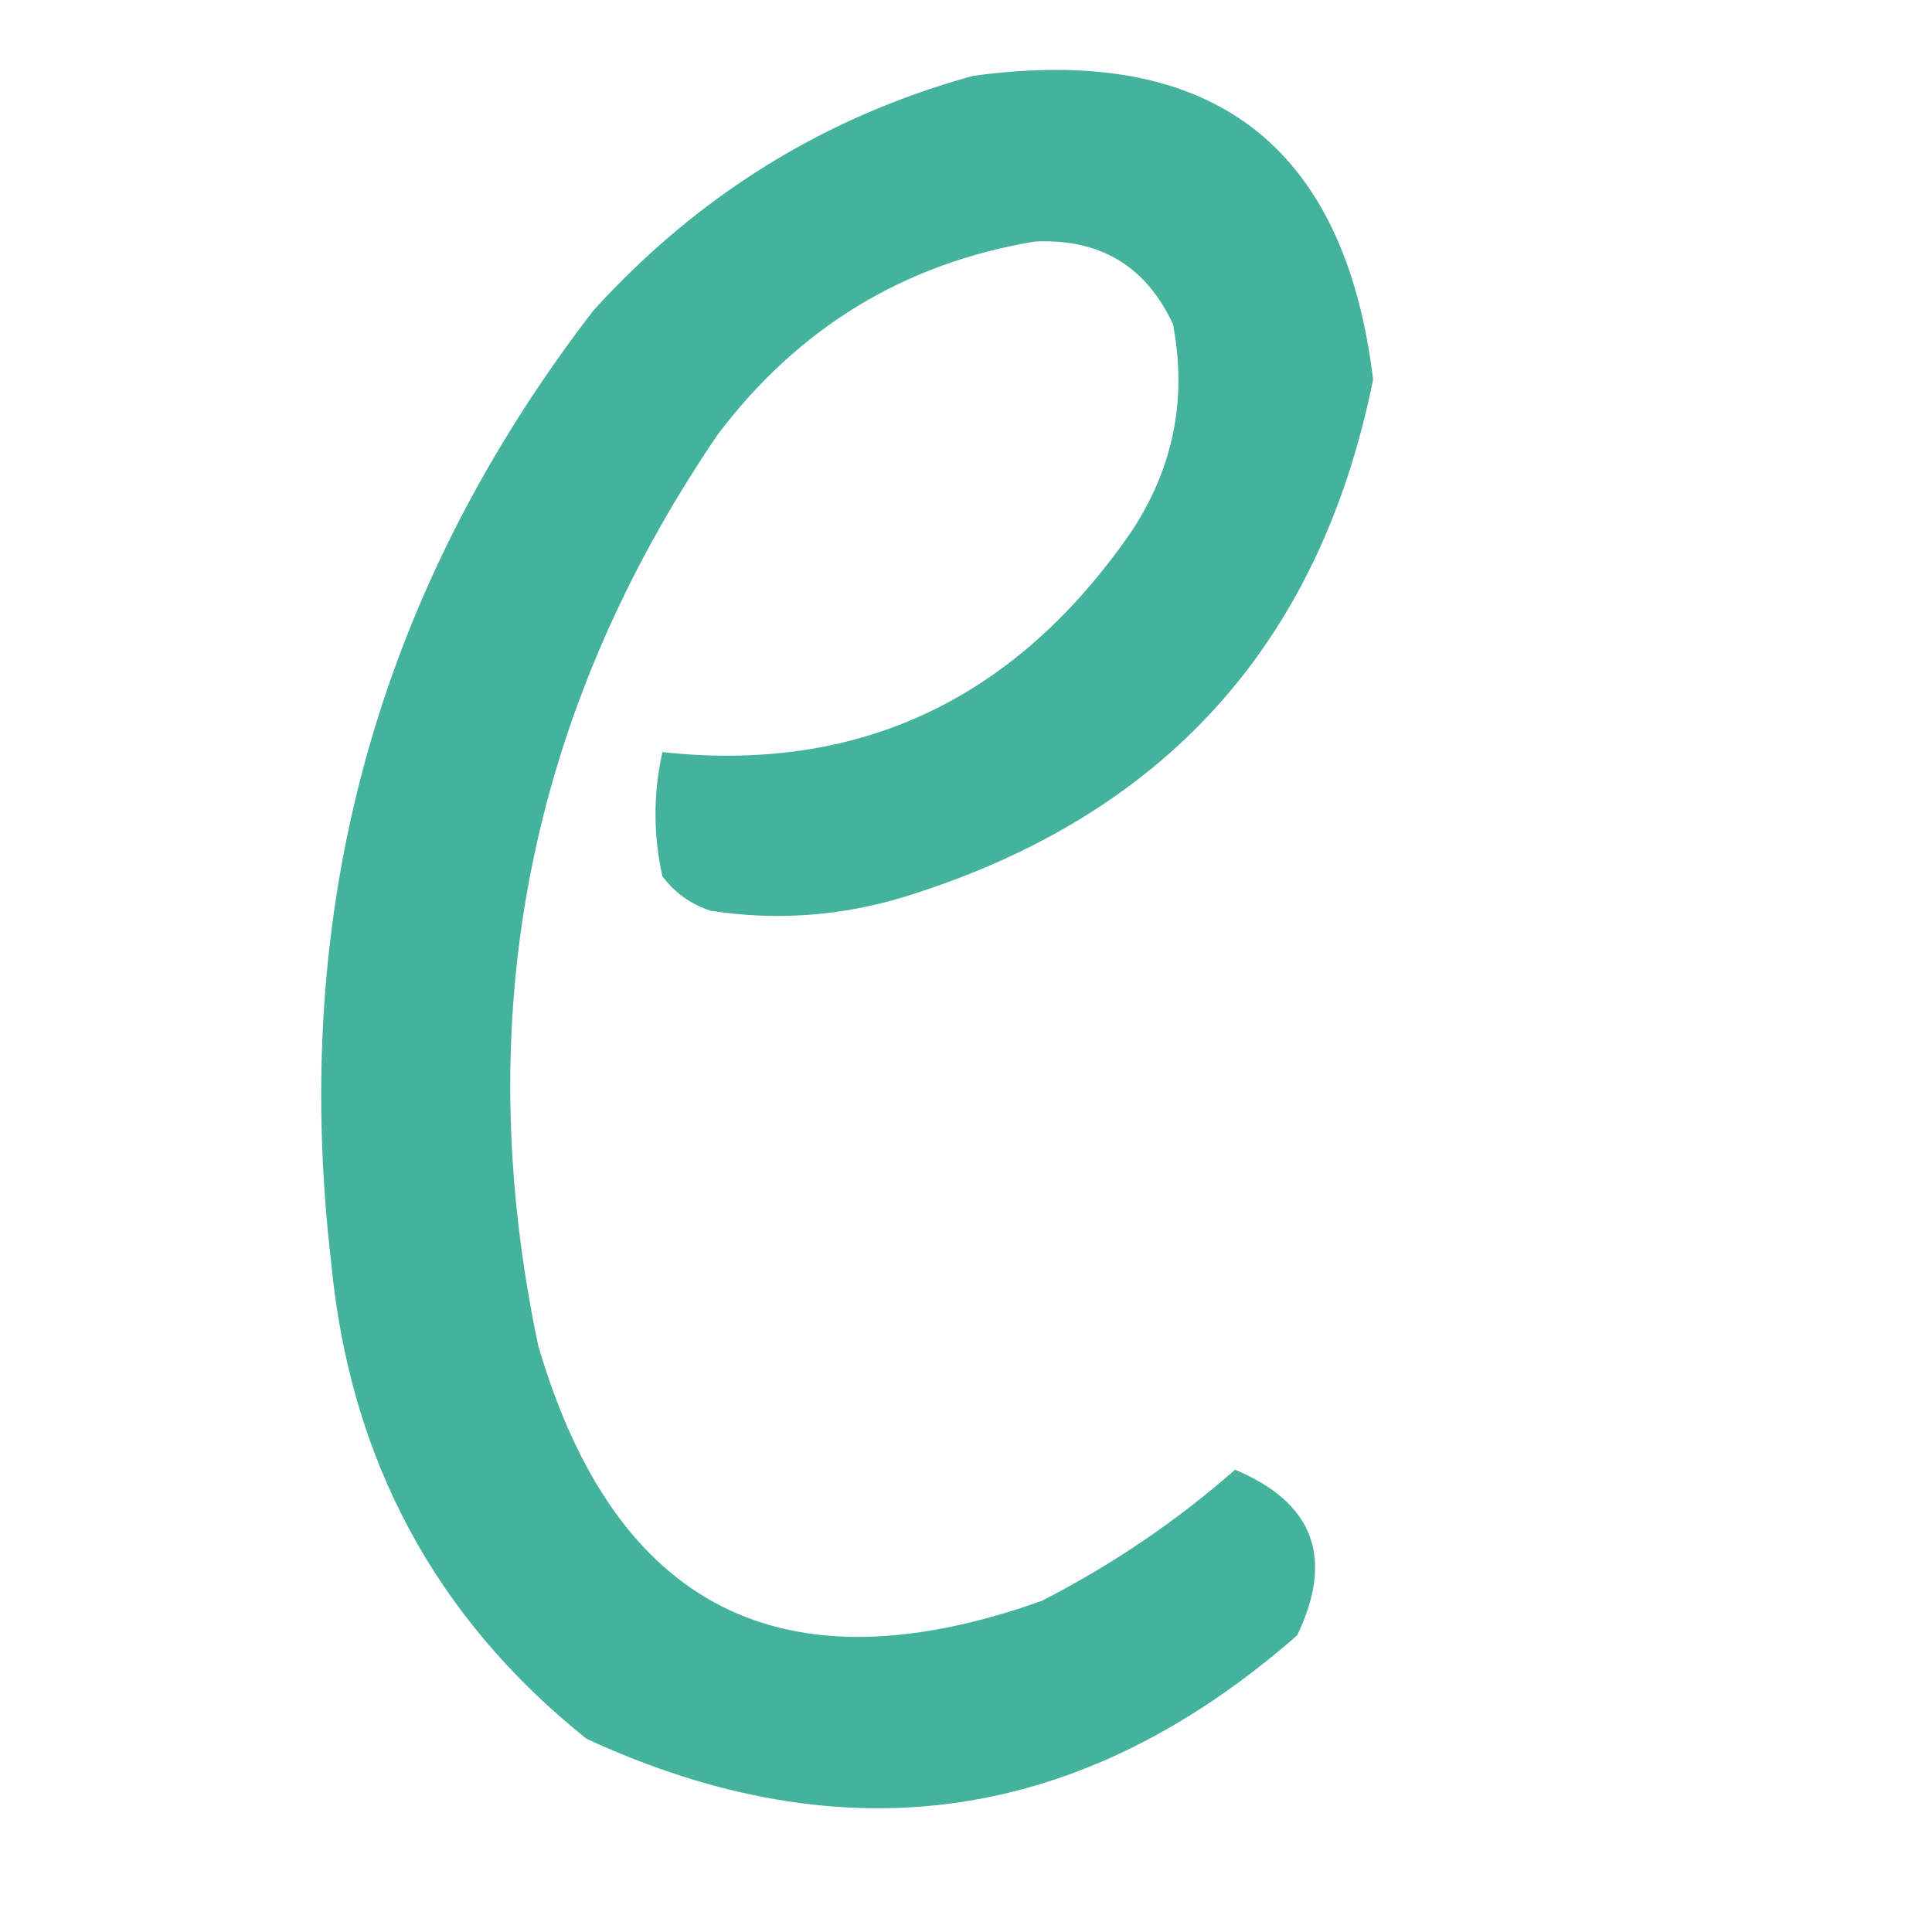
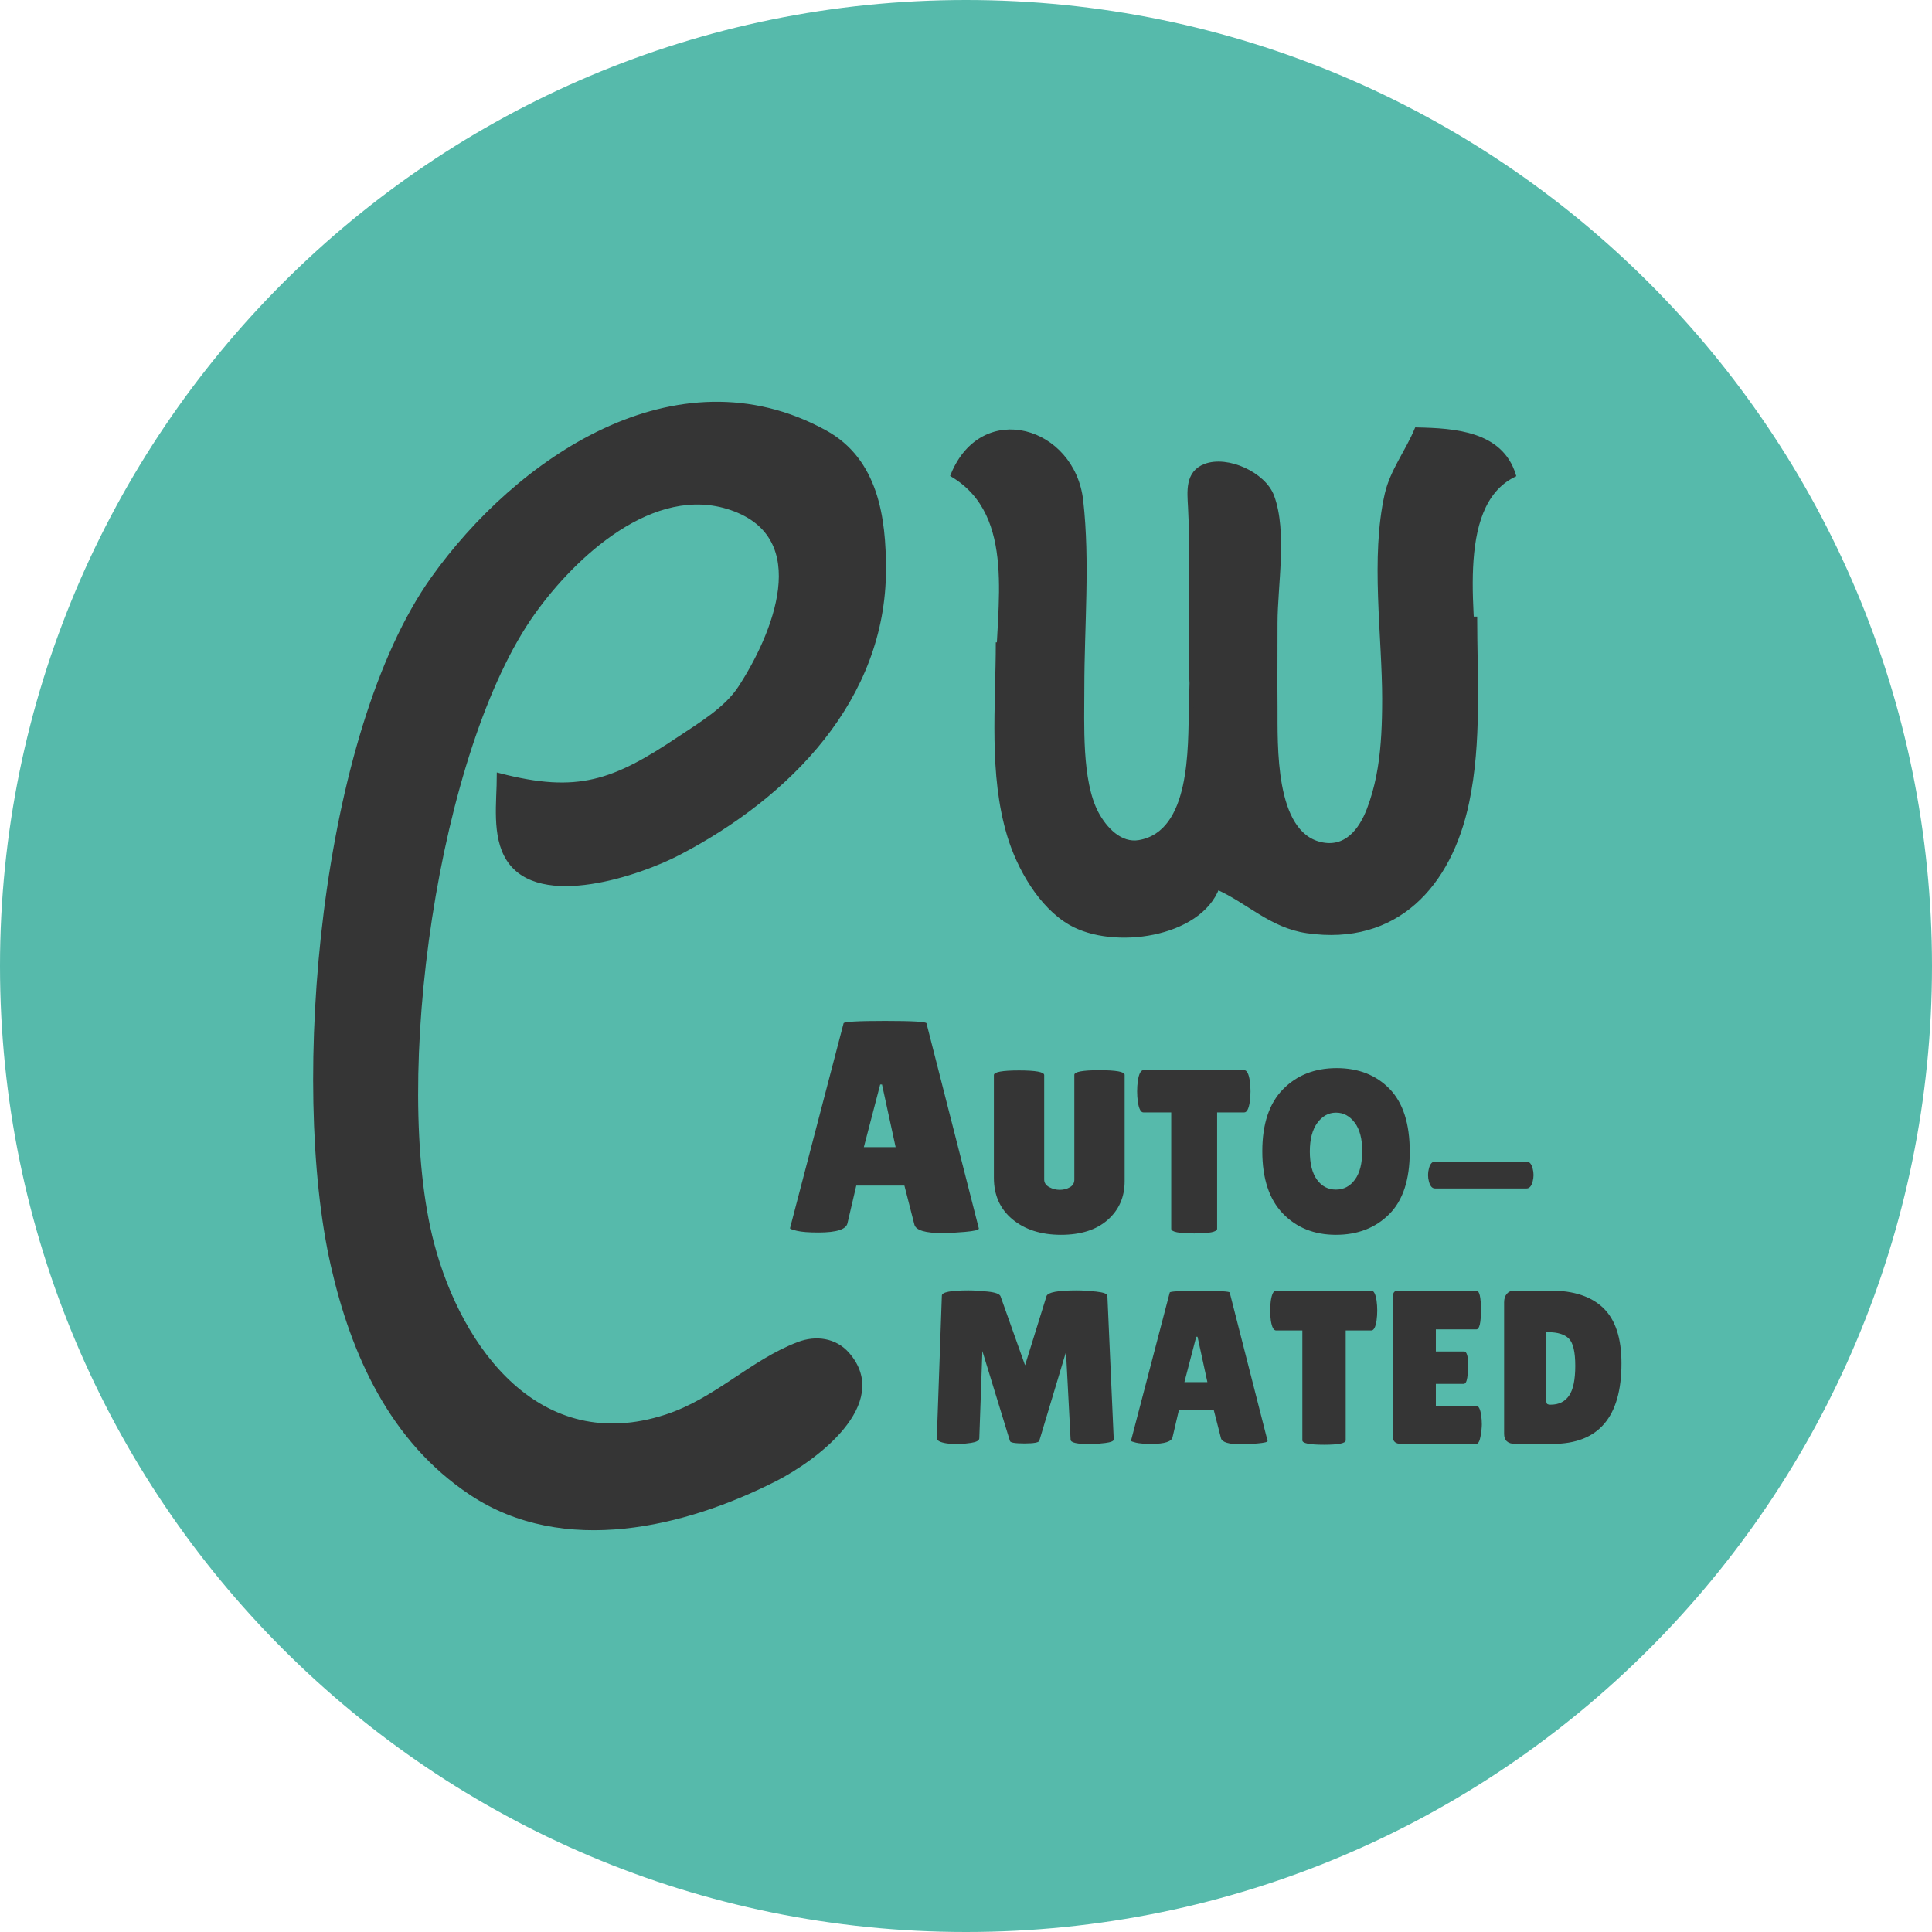
- <svg xmlns="http://www.w3.org/2000/svg" version="1.1" width="140px" height="140px" style="shape-rendering:geometricPrecision; text-rendering:geometricPrecision; image-rendering:optimizeQuality; fill-rule:evenodd; clip-rule:evenodd">
+ <svg xmlns="http://www.w3.org/2000/svg" style="isolation:isolate" viewBox="1204 961 300 300" width="300pt" height="300pt">
  <g>
-     <path style="opacity:1" fill="#45b29d" d="M 70.5,5.5 C 87.769,3.126 97.436,10.459 99.5,27.5C 95.637,46.697 84.304,59.197 65.5,65C 60.905,66.393 56.239,66.726 51.5,66C 50.069,65.535 48.903,64.701 48,63.5C 47.333,60.5 47.333,57.5 48,54.5C 62.251,56.048 73.585,50.715 82,38.5C 85.033,33.895 86.033,28.895 85,23.5C 83.049,19.285 79.716,17.285 75,17.5C 65.526,19.076 57.859,23.742 52,31.5C 38.306,51.637 33.973,73.637 39,97.5C 44.564,116.532 56.731,122.699 75.5,116C 80.602,113.385 85.268,110.218 89.5,106.5C 95.193,108.891 96.693,112.891 94,118.5C 78.421,132.151 61.254,134.651 42.5,126C 31.518,117.21 25.352,105.71 24,91.5C 20.998,65.852 27.331,42.852 43,22.5C 50.615,14.119 59.782,8.453 70.5,5.5 Z" />
+     <circle vector-effect="non-scaling-stroke" cx="1354" cy="1111" r="150" fill="rgb(86,186,171)" />
+     <path d=" M 1281.517 1081.431 C 1281.517 1085.502 1280.685 1090.798 1283.001 1094.411 C 1287.795 1101.889 1303.278 1096.595 1309.349 1093.428 C 1326.619 1084.416 1341.176 1069.377 1341.201 1049.455 C 1341.211 1041.481 1340.033 1032.521 1332.086 1028.156 C 1308.938 1015.443 1284.304 1032.569 1271.266 1050.876 C 1254.109 1074.967 1249.294 1129.204 1255.747 1157.513 C 1258.872 1171.222 1264.837 1184.605 1277.204 1192.821 C 1291.581 1202.371 1310.298 1197.779 1324.305 1190.67 C 1330.47 1187.541 1342.183 1178.886 1335.56 1171.312 C 1333.631 1169.107 1330.68 1168.724 1328.013 1169.741 C 1320.695 1172.529 1315.22 1178.496 1307.417 1181.027 C 1287.736 1187.412 1275.394 1170.647 1271.048 1154.162 C 1264.356 1128.771 1271.633 1077.248 1286.752 1056.087 C 1293.041 1047.285 1305.359 1035.673 1317.548 1039.839 C 1330.754 1044.35 1324.239 1059.773 1318.961 1067.841 C 1316.796 1071.15 1312.827 1073.5 1309.569 1075.682 C 1299.318 1082.551 1293.719 1084.592 1281.517 1081.431 Z " fill="rgb(53,53,53)" vector-effect="non-scaling-stroke" stroke-width="1" stroke="rgb(53,53,53)" stroke-linejoin="miter" stroke-linecap="butt" stroke-miterlimit="4" />
+     <path d=" M 1352 1034.747 C 1362.292 1040.986 1359 1055.24 1359 1065.747 L 1359 1060.747 C 1359 1070.617 1357.881 1081.181 1360.771 1090.747 C 1362.267 1095.702 1365.601 1101.625 1370.263 1104.305 C 1376.88 1108.109 1390.195 1106.249 1393 1098.747 C 1397.906 1100.923 1401.372 1104.727 1407 1105.537 C 1420.733 1107.513 1429.042 1098.487 1431.755 1085.577 C 1433.731 1076.178 1433 1066.287 1433 1056.747 L 1433 1066.747 C 1433 1057.561 1429.313 1039.589 1439 1034.747 C 1437.003 1028.335 1429.881 1027.868 1424 1027.747 C 1422.605 1031.113 1420.211 1034.16 1419.394 1037.747 C 1417.158 1047.567 1419 1059.686 1419 1069.747 L 1419 1065.747 C 1419 1072.825 1419.185 1079.968 1416.613 1086.707 C 1415.343 1090.035 1412.998 1093.04 1409.029 1092.12 C 1401.514 1090.376 1402.03 1076.703 1402.001 1070.747 C 1401.89 1047.748 1402 1080.746 1402 1057.747 C 1402 1051.934 1403.526 1043.581 1401.486 1038.087 C 1400.222 1034.682 1394.596 1032.084 1391.163 1033.394 C 1388.375 1034.457 1388.722 1037.312 1388.85 1039.748 C 1389.18 1046.065 1389 1052.421 1389 1058.747 C 1389 1081.391 1389.54 1048.11 1388.985 1070.747 C 1388.831 1077.059 1389.303 1090.349 1380.926 1091.816 C 1377.916 1092.343 1375.515 1089.728 1374.228 1087.307 C 1371.559 1082.284 1372.009 1073.362 1372 1067.747 L 1372 1067.747 C 1372 1058.231 1372.9 1048.205 1371.826 1038.747 C 1370.56 1027.598 1356.624 1023.464 1352 1034.747 Z " fill="rgb(53,53,53)" vector-effect="non-scaling-stroke" stroke-width="1" stroke="rgb(53,53,53)" stroke-linejoin="miter" stroke-linecap="butt" stroke-miterlimit="4" />
+     <path d=" M 1373.269 1185.239 L 1373.269 1185.239 L 1373.269 1185.239 Q 1370.243 1185.239 1370.243 1184.559 L 1370.243 1184.559 L 1369.529 1170.925 L 1365.381 1184.729 L 1365.381 1184.729 Q 1365.245 1185.137 1363.069 1185.137 L 1363.069 1185.137 L 1363.069 1185.137 Q 1360.893 1185.137 1360.825 1184.763 L 1360.825 1184.763 L 1356.541 1170.789 L 1356.065 1184.355 L 1356.065 1184.355 Q 1356.031 1184.865 1354.773 1185.052 L 1354.773 1185.052 L 1354.773 1185.052 Q 1353.515 1185.239 1352.682 1185.239 L 1352.682 1185.239 L 1352.682 1185.239 Q 1351.849 1185.239 1351.067 1185.137 L 1351.067 1185.137 L 1351.067 1185.137 Q 1349.435 1184.899 1349.469 1184.287 L 1349.469 1184.287 L 1350.251 1162.187 L 1350.251 1162.187 Q 1350.251 1161.371 1354.399 1161.371 L 1354.399 1161.371 L 1354.399 1161.371 Q 1355.623 1161.371 1357.391 1161.558 L 1357.391 1161.558 L 1357.391 1161.558 Q 1359.159 1161.745 1359.363 1162.289 L 1359.363 1162.289 L 1363.171 1172.999 L 1366.503 1162.255 L 1366.503 1162.255 Q 1366.809 1161.371 1371.195 1161.371 L 1371.195 1161.371 L 1371.195 1161.371 Q 1372.453 1161.371 1374.204 1161.558 L 1374.204 1161.558 L 1374.204 1161.558 Q 1375.955 1161.745 1375.955 1162.221 L 1375.955 1162.221 L 1376.941 1184.525 L 1376.941 1184.525 Q 1376.941 1184.899 1375.615 1185.069 L 1375.615 1185.069 L 1375.615 1185.069 Q 1374.289 1185.239 1373.269 1185.239 Z  M 1396.787 1185.273 L 1396.787 1185.273 L 1396.787 1185.273 Q 1393.829 1185.273 1393.591 1184.321 L 1393.591 1184.321 L 1392.469 1179.935 L 1387.063 1179.935 L 1386.077 1184.151 L 1386.077 1184.151 Q 1385.873 1185.205 1382.813 1185.205 L 1382.813 1185.205 L 1382.813 1185.205 Q 1381.181 1185.205 1380.399 1185.018 L 1380.399 1185.018 L 1380.399 1185.018 Q 1379.617 1184.831 1379.617 1184.729 L 1379.617 1184.729 L 1385.635 1161.711 L 1385.635 1161.711 Q 1385.635 1161.439 1390.293 1161.439 L 1390.293 1161.439 L 1390.293 1161.439 Q 1394.951 1161.439 1394.951 1161.711 L 1394.951 1161.711 L 1400.833 1184.763 L 1400.833 1184.763 Q 1400.833 1185.001 1399.269 1185.137 L 1399.269 1185.137 L 1399.269 1185.137 Q 1397.705 1185.273 1396.787 1185.273 Z  M 1389.749 1168.579 L 1387.913 1175.617 L 1391.483 1175.617 L 1389.953 1168.579 L 1389.749 1168.579 L 1389.749 1168.579 Z  M 1412.961 1167.593 L 1412.961 1184.661 L 1412.961 1184.661 Q 1412.961 1185.341 1409.595 1185.341 L 1409.595 1185.341 L 1409.595 1185.341 Q 1406.229 1185.341 1406.229 1184.661 L 1406.229 1184.661 L 1406.229 1167.593 L 1402.149 1167.593 L 1402.149 1167.593 Q 1401.571 1167.593 1401.333 1166.029 L 1401.333 1166.029 L 1401.333 1166.029 Q 1401.231 1165.281 1401.231 1164.499 L 1401.231 1164.499 L 1401.231 1164.499 Q 1401.231 1163.717 1401.333 1162.969 L 1401.333 1162.969 L 1401.333 1162.969 Q 1401.571 1161.405 1402.149 1161.405 L 1402.149 1161.405 L 1416.939 1161.405 L 1416.939 1161.405 Q 1417.517 1161.405 1417.755 1162.969 L 1417.755 1162.969 L 1417.755 1162.969 Q 1417.857 1163.717 1417.857 1164.499 L 1417.857 1164.499 L 1417.857 1164.499 Q 1417.857 1165.281 1417.755 1166.029 L 1417.755 1166.029 L 1417.755 1166.029 Q 1417.517 1167.593 1416.939 1167.593 L 1416.939 1167.593 L 1412.961 1167.593 L 1412.961 1167.593 Z  M 1426.959 1170.857 L 1431.345 1170.857 L 1431.345 1170.857 Q 1431.991 1170.857 1431.991 1173.237 L 1431.991 1173.237 L 1431.991 1173.237 Q 1431.991 1173.951 1431.838 1174.92 L 1431.838 1174.92 L 1431.838 1174.92 Q 1431.685 1175.889 1431.277 1175.889 L 1431.277 1175.889 L 1426.959 1175.889 L 1426.959 1179.289 L 1433.215 1179.289 L 1433.215 1179.289 Q 1433.793 1179.289 1433.997 1180.785 L 1433.997 1180.785 L 1433.997 1180.785 Q 1434.099 1181.431 1434.099 1182.162 L 1434.099 1182.162 L 1434.099 1182.162 Q 1434.099 1182.893 1433.895 1184.049 L 1433.895 1184.049 L 1433.895 1184.049 Q 1433.691 1185.205 1433.215 1185.205 L 1433.215 1185.205 L 1421.587 1185.205 L 1421.587 1185.205 Q 1420.295 1185.205 1420.295 1184.151 L 1420.295 1184.151 L 1420.295 1162.289 L 1420.295 1162.289 Q 1420.295 1161.405 1421.077 1161.405 L 1421.077 1161.405 L 1433.249 1161.405 L 1433.249 1161.405 Q 1433.963 1161.405 1433.963 1164.414 L 1433.963 1164.414 L 1433.963 1164.414 Q 1433.963 1167.423 1433.249 1167.423 L 1433.249 1167.423 L 1426.959 1167.423 L 1426.959 1170.857 L 1426.959 1170.857 Z  M 1437.557 1183.641 L 1437.557 1183.641 L 1437.557 1163.241 L 1437.557 1163.241 Q 1437.557 1162.391 1437.982 1161.898 L 1437.982 1161.898 L 1437.982 1161.898 Q 1438.407 1161.405 1439.087 1161.405 L 1439.087 1161.405 L 1444.765 1161.405 L 1444.765 1161.405 Q 1450.171 1161.405 1452.976 1164.125 L 1452.976 1164.125 L 1452.976 1164.125 Q 1455.781 1166.845 1455.781 1172.693 L 1455.781 1172.693 L 1455.781 1172.693 Q 1455.781 1185.205 1445.105 1185.205 L 1445.105 1185.205 L 1439.291 1185.205 L 1439.291 1185.205 Q 1437.557 1185.205 1437.557 1183.641 Z  M 1444.425 1167.865 L 1444.085 1167.865 L 1444.085 1178.031 L 1444.085 1178.031 Q 1444.085 1178.745 1444.187 1178.932 L 1444.187 1178.932 L 1444.187 1178.932 Q 1444.289 1179.119 1444.799 1179.119 L 1444.799 1179.119 L 1444.799 1179.119 Q 1446.669 1179.119 1447.638 1177.725 L 1447.638 1177.725 L 1447.638 1177.725 Q 1448.607 1176.331 1448.607 1173.084 L 1448.607 1173.084 L 1448.607 1173.084 Q 1448.607 1169.837 1447.604 1168.851 L 1447.604 1168.851 L 1447.604 1168.851 Q 1446.601 1167.865 1444.425 1167.865 L 1444.425 1167.865 L 1444.425 1167.865 Z  M 1370.822 1144.173 L 1370.822 1127.901 L 1370.822 1127.901 Q 1370.822 1127.181 1374.728 1127.181 L 1374.728 1127.181 L 1374.728 1127.181 Q 1378.634 1127.181 1378.634 1127.901 L 1378.634 1127.901 L 1378.634 1144.425 L 1378.634 1144.425 Q 1378.634 1148.097 1376.006 1150.419 L 1376.006 1150.419 L 1376.006 1150.419 Q 1373.378 1152.741 1368.752 1152.741 L 1368.752 1152.741 L 1368.752 1152.741 Q 1364.126 1152.741 1361.228 1150.347 L 1361.228 1150.347 L 1361.228 1150.347 Q 1358.33 1147.953 1358.33 1143.885 L 1358.33 1143.885 L 1358.33 1127.937 L 1358.33 1127.937 Q 1358.33 1127.217 1362.236 1127.217 L 1362.236 1127.217 L 1362.236 1127.217 Q 1366.142 1127.217 1366.142 1127.937 L 1366.142 1127.937 L 1366.142 1144.173 L 1366.142 1144.173 Q 1366.142 1144.893 1366.898 1145.325 L 1366.898 1145.325 L 1366.898 1145.325 Q 1367.69 1145.757 1368.554 1145.757 L 1368.554 1145.757 L 1368.554 1145.757 Q 1369.418 1145.757 1370.12 1145.361 L 1370.12 1145.361 L 1370.12 1145.361 Q 1370.822 1144.965 1370.822 1144.173 L 1370.822 1144.173 L 1370.822 1144.173 Z  M 1392.994 1133.733 L 1392.994 1151.805 L 1392.994 1151.805 Q 1392.994 1152.525 1389.43 1152.525 L 1389.43 1152.525 L 1389.43 1152.525 Q 1385.866 1152.525 1385.866 1151.805 L 1385.866 1151.805 L 1385.866 1133.733 L 1381.546 1133.733 L 1381.546 1133.733 Q 1380.934 1133.733 1380.682 1132.077 L 1380.682 1132.077 L 1380.682 1132.077 Q 1380.574 1131.285 1380.574 1130.457 L 1380.574 1130.457 L 1380.574 1130.457 Q 1380.574 1129.629 1380.682 1128.837 L 1380.682 1128.837 L 1380.682 1128.837 Q 1380.934 1127.181 1381.546 1127.181 L 1381.546 1127.181 L 1397.206 1127.181 L 1397.206 1127.181 Q 1397.818 1127.181 1398.07 1128.837 L 1398.07 1128.837 L 1398.07 1128.837 Q 1398.178 1129.629 1398.178 1130.457 L 1398.178 1130.457 L 1398.178 1130.457 Q 1398.178 1131.285 1398.07 1132.077 L 1398.07 1132.077 L 1398.07 1132.077 Q 1397.818 1133.733 1397.206 1133.733 L 1397.206 1133.733 L 1392.994 1133.733 L 1392.994 1133.733 Z  M 1411.44 1152.741 L 1411.44 1152.741 L 1411.44 1152.741 Q 1406.382 1152.741 1403.196 1149.429 L 1403.196 1149.429 L 1403.196 1149.429 Q 1400.01 1146.117 1400.01 1139.763 L 1400.01 1139.763 L 1400.01 1139.763 Q 1400.01 1133.409 1403.232 1130.133 L 1403.232 1130.133 L 1403.232 1130.133 Q 1406.454 1126.857 1411.548 1126.857 L 1411.548 1126.857 L 1411.548 1126.857 Q 1416.642 1126.857 1419.774 1130.079 L 1419.774 1130.079 L 1419.774 1130.079 Q 1422.906 1133.301 1422.906 1139.835 L 1422.906 1139.835 L 1422.906 1139.835 Q 1422.906 1146.369 1419.702 1149.555 L 1419.702 1149.555 L 1419.702 1149.555 Q 1416.498 1152.741 1411.44 1152.741 Z  M 1411.458 1133.769 L 1411.458 1133.769 L 1411.458 1133.769 Q 1409.73 1133.769 1408.56 1135.353 L 1408.56 1135.353 L 1408.56 1135.353 Q 1407.39 1136.937 1407.39 1139.799 L 1407.39 1139.799 L 1407.39 1139.799 Q 1407.39 1142.661 1408.506 1144.191 L 1408.506 1144.191 L 1408.506 1144.191 Q 1409.622 1145.721 1411.44 1145.721 L 1411.44 1145.721 L 1411.44 1145.721 Q 1413.258 1145.721 1414.392 1144.173 L 1414.392 1144.173 L 1414.392 1144.173 Q 1415.526 1142.625 1415.526 1139.745 L 1415.526 1139.745 L 1415.526 1139.745 Q 1415.526 1136.865 1414.356 1135.317 L 1414.356 1135.317 L 1414.356 1135.317 Q 1413.186 1133.769 1411.458 1133.769 Z  M 1441.046 1145.541 L 1441.046 1145.541 L 1426.826 1145.541 L 1426.826 1145.541 Q 1426.178 1145.541 1425.89 1144.497 L 1425.89 1144.497 L 1425.89 1144.497 Q 1425.746 1143.957 1425.746 1143.453 L 1425.746 1143.453 L 1425.746 1143.453 Q 1425.746 1142.949 1425.89 1142.409 L 1425.89 1142.409 L 1425.89 1142.409 Q 1426.178 1141.365 1426.826 1141.365 L 1426.826 1141.365 L 1441.046 1141.365 L 1441.046 1141.365 Q 1441.694 1141.365 1441.982 1142.409 L 1441.982 1142.409 L 1441.982 1142.409 Q 1442.126 1142.949 1442.126 1143.453 L 1442.126 1143.453 L 1442.126 1143.453 Q 1442.126 1143.957 1441.982 1144.497 L 1441.982 1144.497 L 1441.982 1144.497 Q 1441.694 1145.541 1441.046 1145.541 Z  M 1350.405 1152.475 L 1350.405 1152.475 L 1350.405 1152.475 Q 1346.316 1152.475 1345.987 1151.159 L 1345.987 1151.159 L 1344.436 1145.096 L 1336.963 1145.096 L 1335.6 1150.924 L 1335.6 1150.924 Q 1335.318 1152.381 1331.088 1152.381 L 1331.088 1152.381 L 1331.088 1152.381 Q 1328.832 1152.381 1327.751 1152.123 L 1327.751 1152.123 L 1327.751 1152.123 Q 1326.67 1151.864 1326.67 1151.723 L 1326.67 1151.723 L 1334.989 1119.904 L 1334.989 1119.904 Q 1334.989 1119.528 1341.428 1119.528 L 1341.428 1119.528 L 1341.428 1119.528 Q 1347.867 1119.528 1347.867 1119.904 L 1347.867 1119.904 L 1355.998 1151.77 L 1355.998 1151.77 Q 1355.998 1152.099 1353.836 1152.287 L 1353.836 1152.287 L 1353.836 1152.287 Q 1351.674 1152.475 1350.405 1152.475 Z  M 1340.676 1129.398 L 1338.138 1139.127 L 1343.073 1139.127 L 1340.958 1129.398 L 1340.676 1129.398 L 1340.676 1129.398 Z " fill="rgb(53,53,53)" />
  </g>
</svg>
